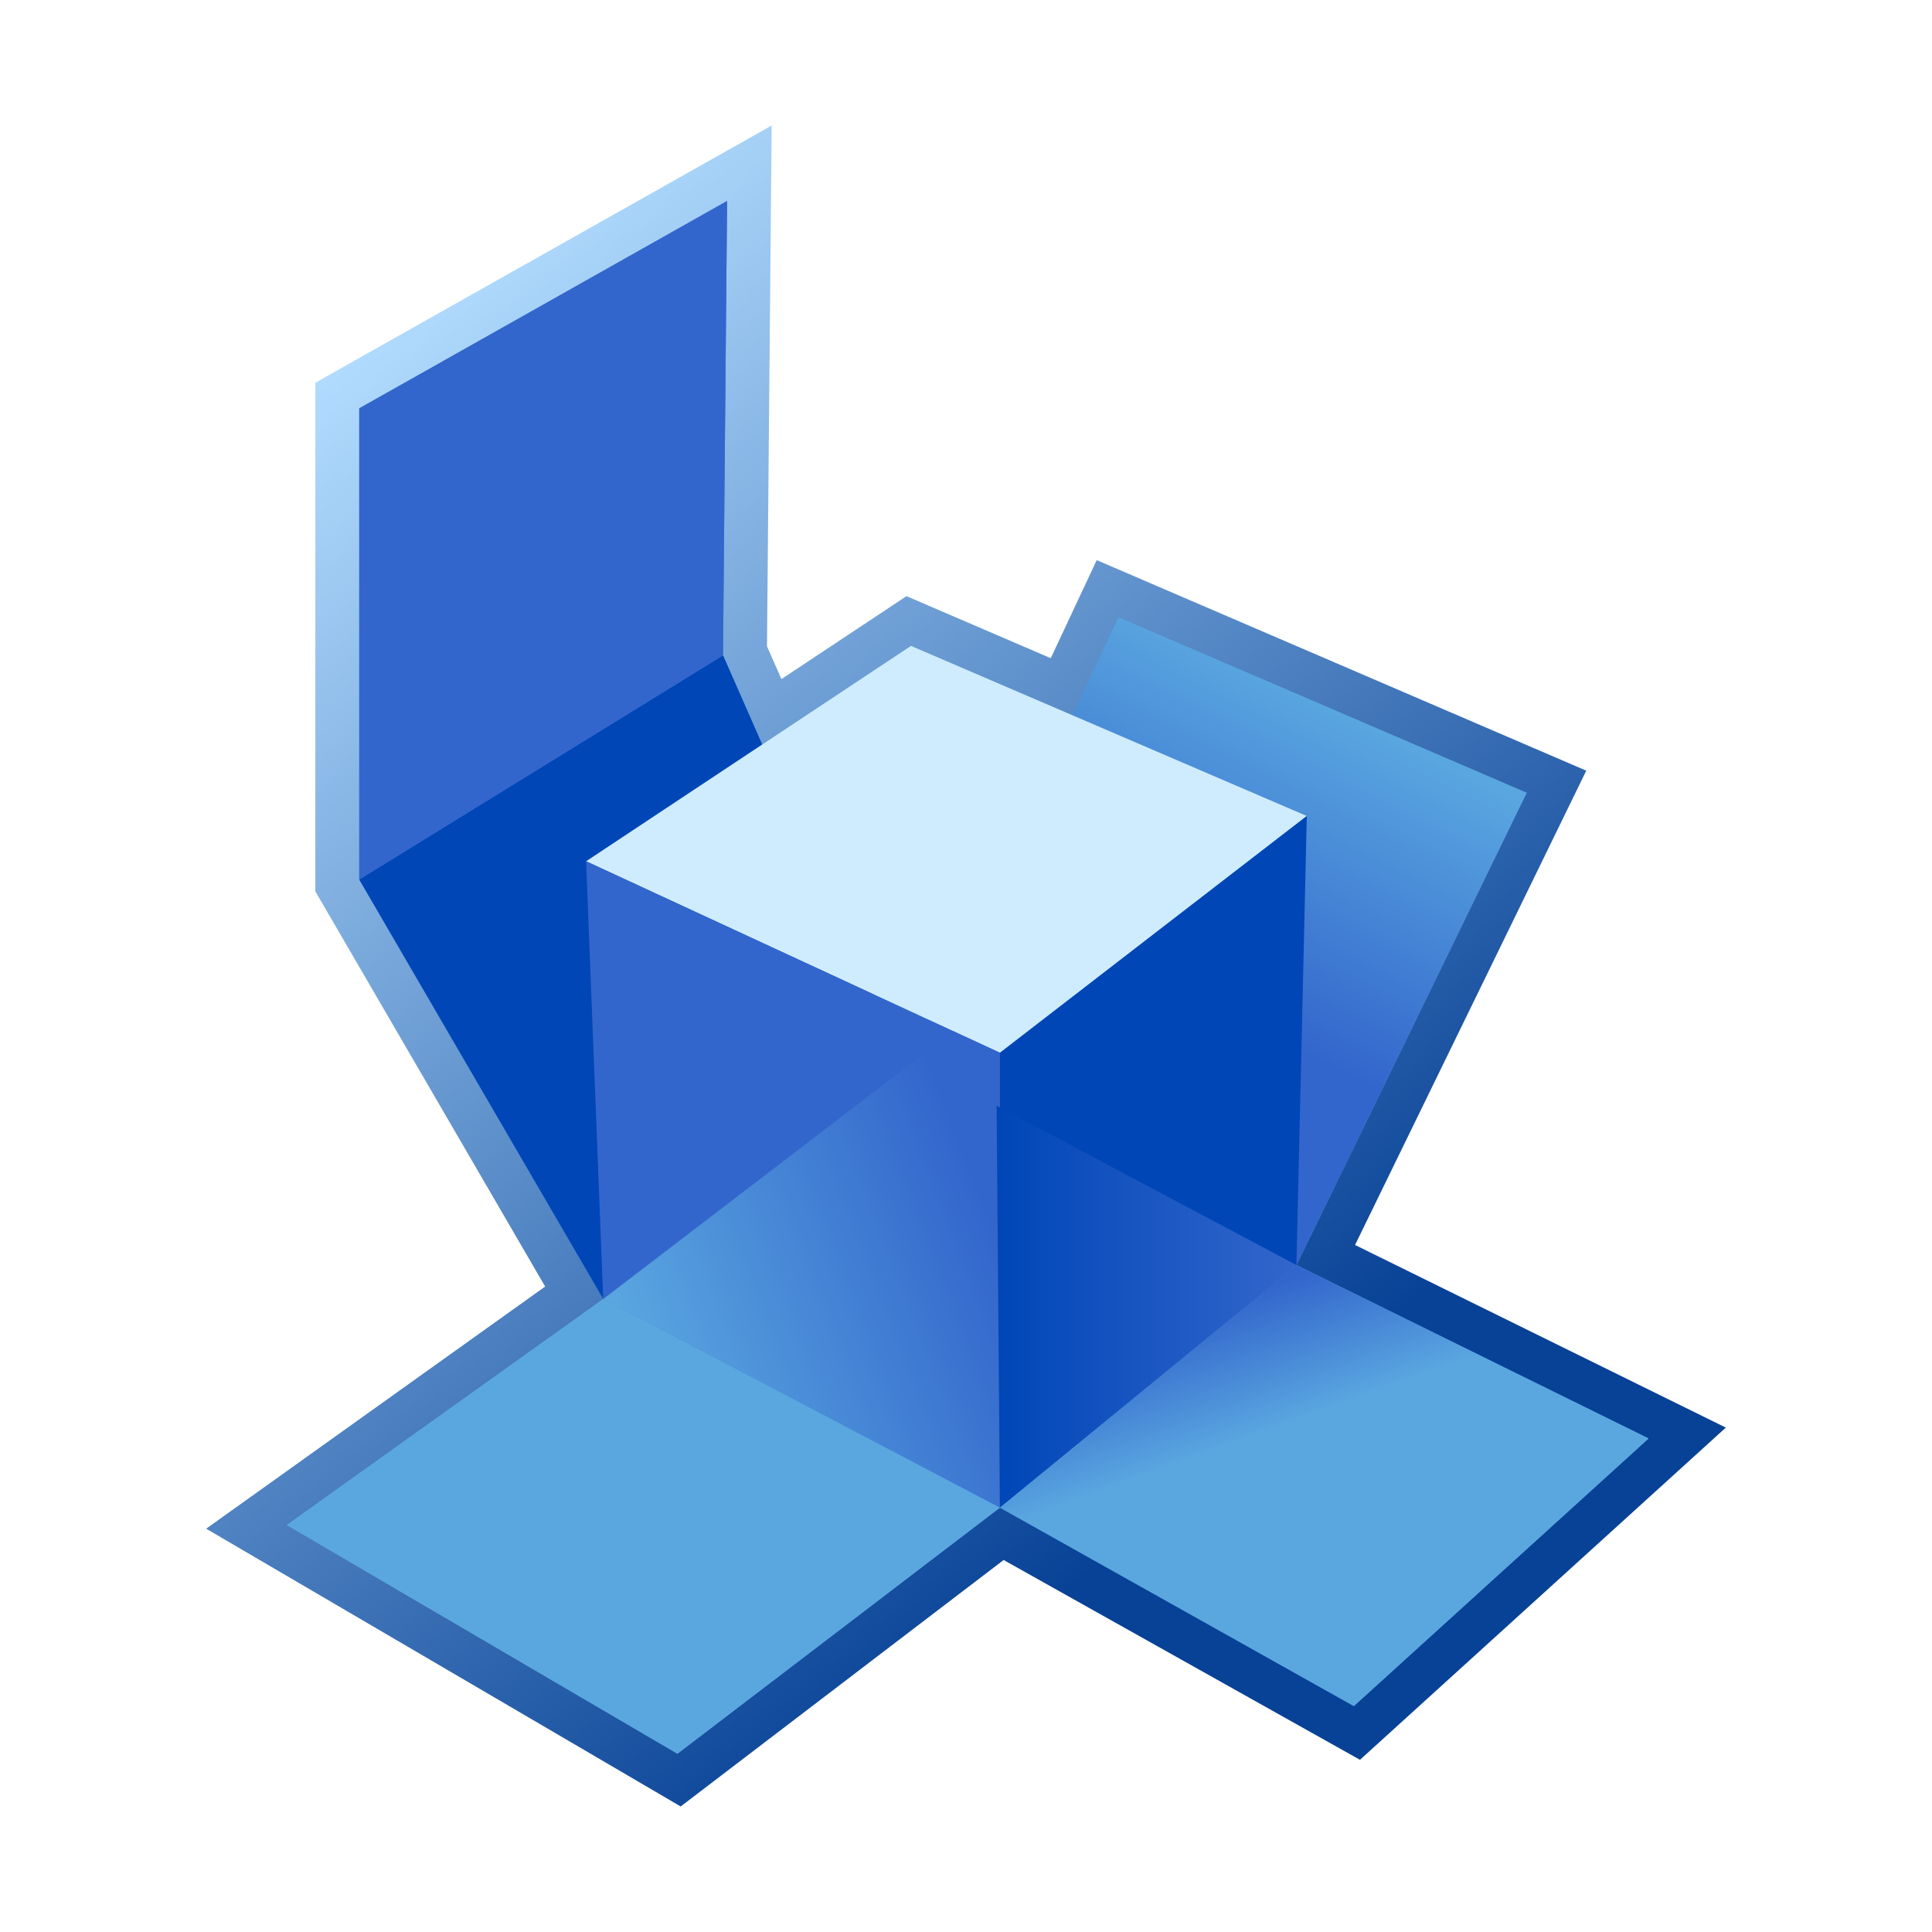
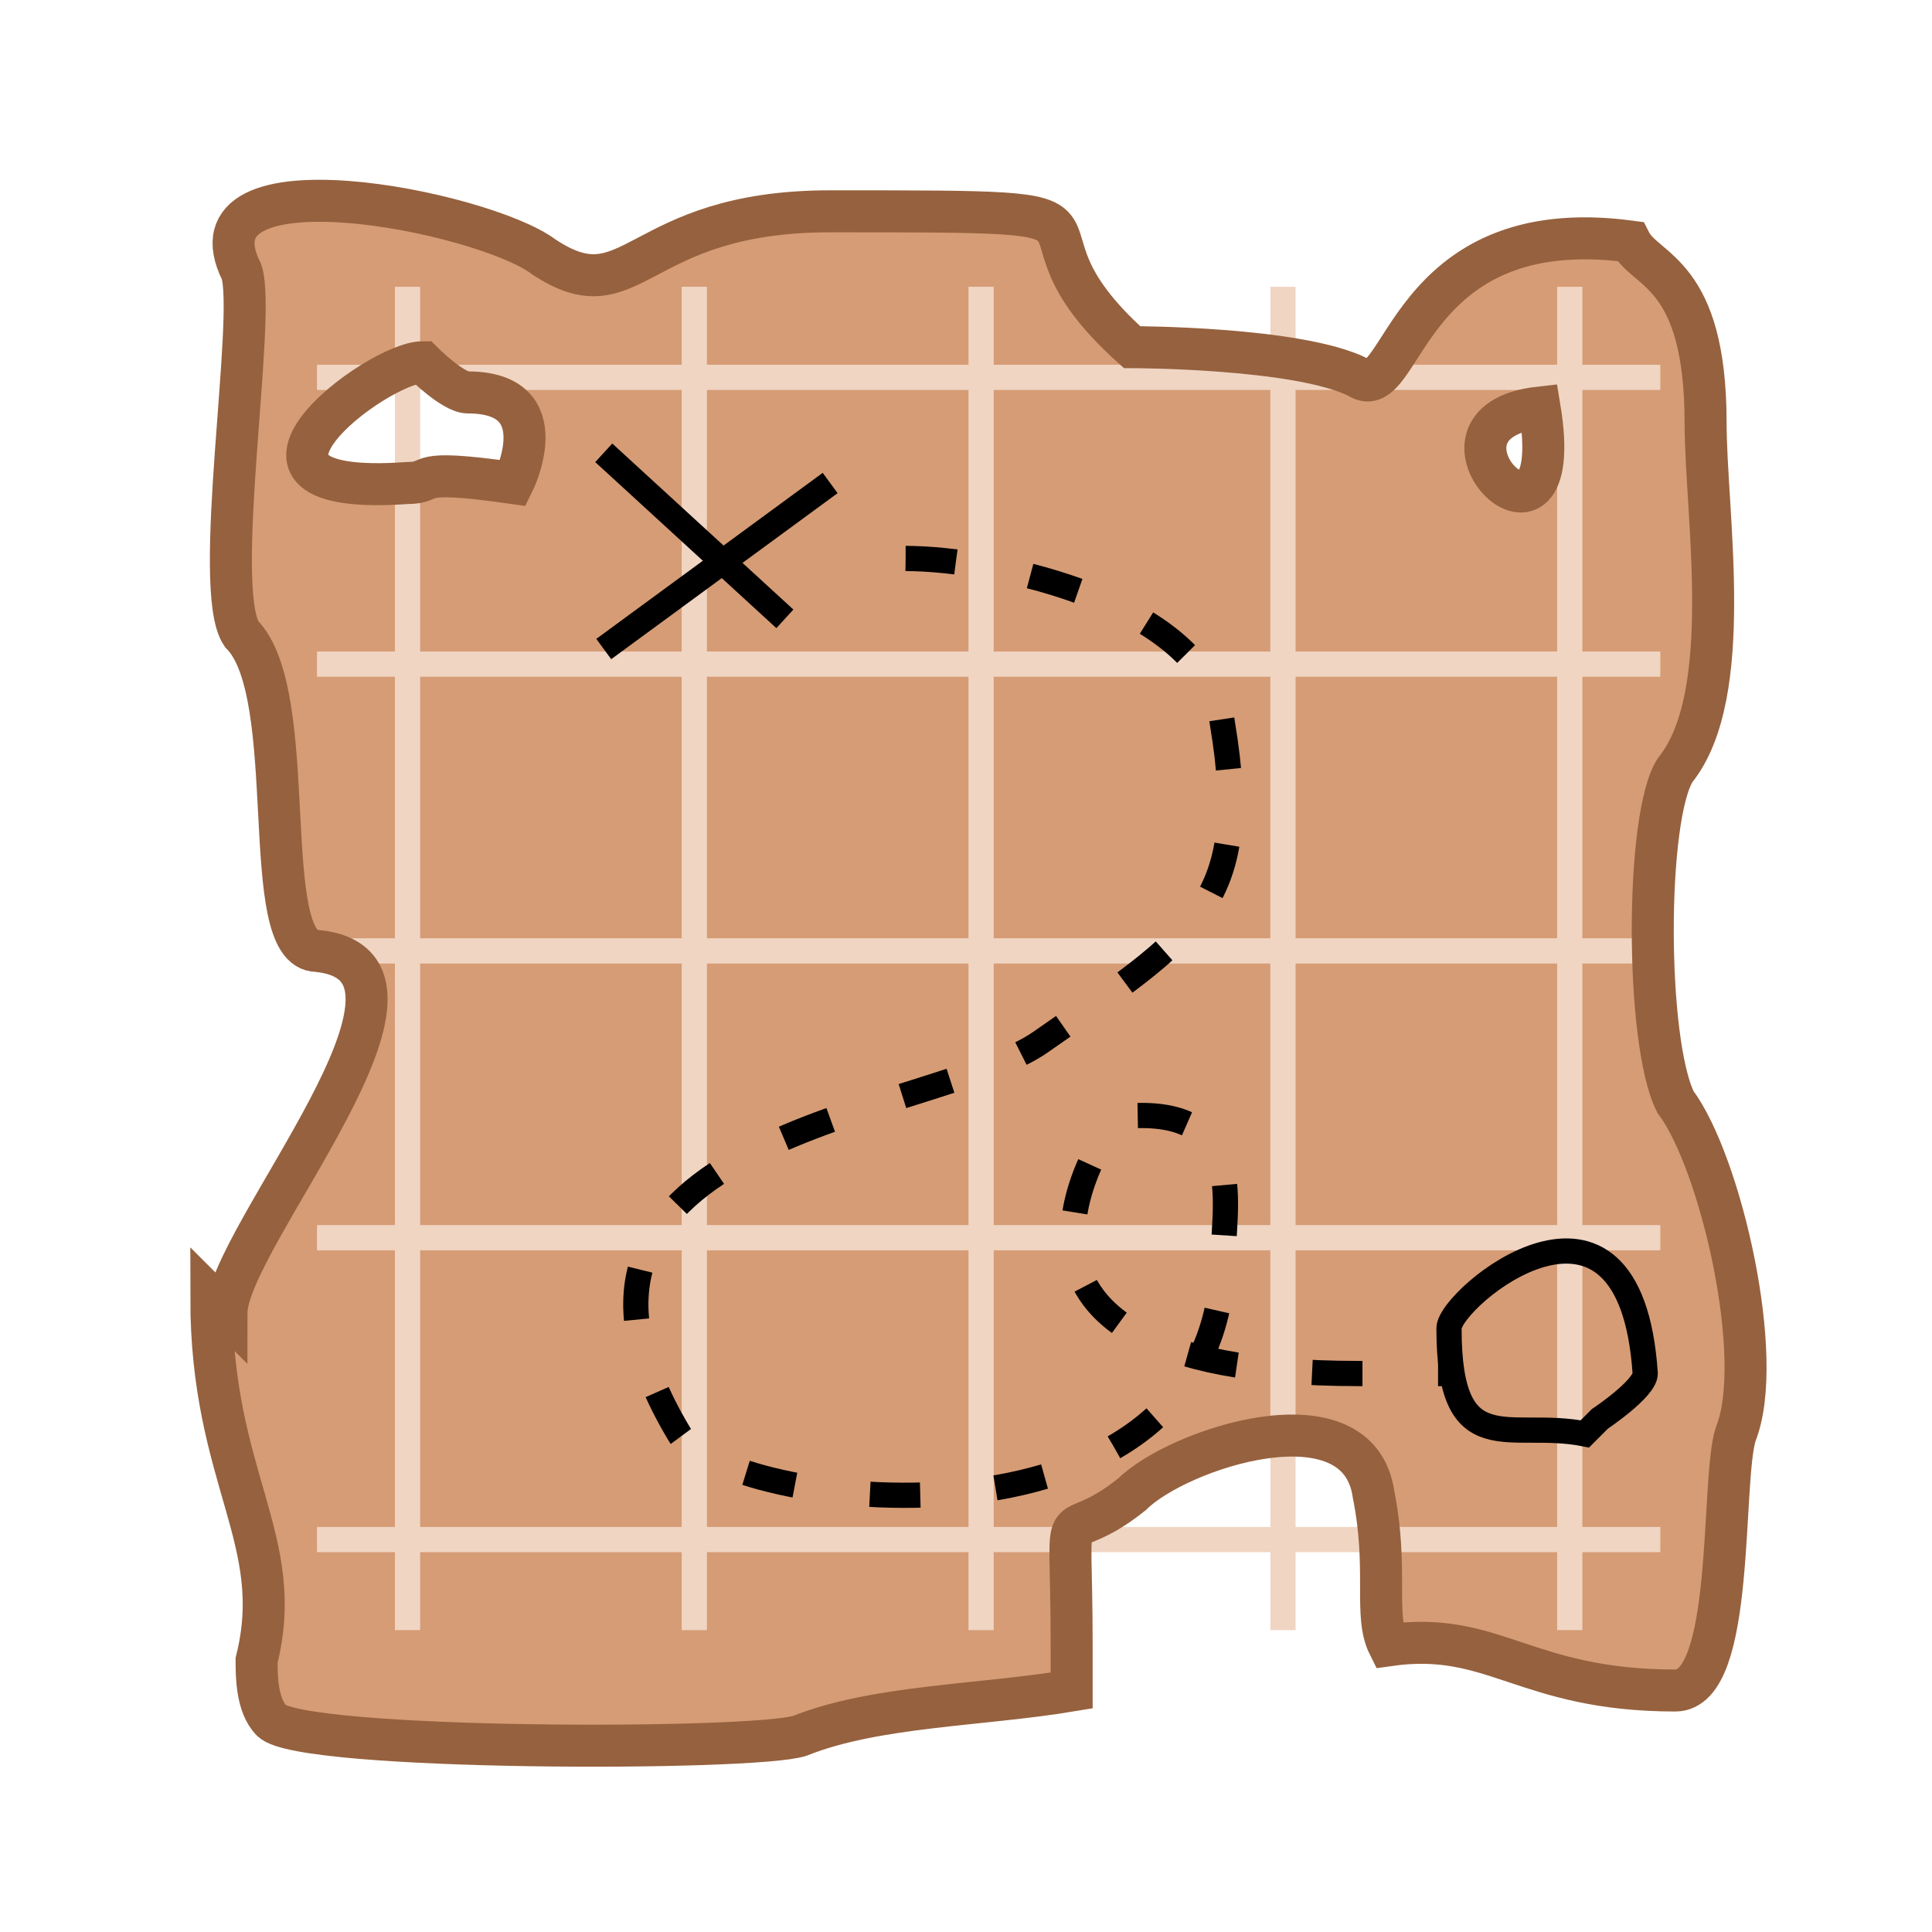
- <svg xmlns="http://www.w3.org/2000/svg" baseProfile="tiny" width="100%" height="100%" viewBox="0 0 88 87.999">
+ <svg xmlns="http://www.w3.org/2000/svg" baseProfile="tiny" fill-rule="evenodd" height="128px" version="1.1" viewBox="0 0 128 128" width="128px">
+   <g visibility="hidden">
+     <rect fill="none" height="115" width="115" x="7" y="7" />
+   </g>
  <g>
+     <path d="M102 27c2,12 -9,1 0,0l0 0zm-88 59c0,12 5,16 3,24 0,1 0,3 1,4 2,2 32,2 35,1 5,-2 12,-2 18,-3 0,-1 0,-2 0,-3 0,-11 -1,-6 4,-10 3,-3 15,-7 16,0 1,5 0,8 1,10 7,-1 9,3 19,3 4,0 3,-14 4,-17 2,-5 -1,-18 -4,-22 -2,-4 -2,-19 0,-22 4,-5 2,-17 2,-23 0,-10 -4,-10 -5,-12 -15,-2 -15,11 -18,9 -4,-2 -15,-2 -15,-2 -10,-9 3,-9 -20,-9 -13,0 -13,7 -19,3 -4,-3 -24,-7 -20,1 1,3 -2,21 0,24 4,4 1,21 5,21 10,1 -6,19 -6,24zm20 -54c-7,-1 -5,0 -7,0 -14,1 -2,-8 1,-8 0,0 2,2 3,2 6,0 3,6 3,6z" fill="#D69C75" />
    <g>
      <g>
        <g>
-           <rect fill="none" width="88" height="87.999" />
+           <line fill="none" stroke="#F0D5C3" stroke-width="1.67" x1="21" x2="110" y1="102" y2="102" />
+           <g>
+             <path d="M21 82c30,0 59,0 89,0" fill="none" stroke="#F0D5C3" stroke-width="1.67" />
+             <path d="M21 63c30,0 59,0 89,0" fill="none" stroke="#F0D5C3" stroke-width="1.67" />
+             <path d="M21 44c30,0 59,0 89,0" fill="none" stroke="#F0D5C3" stroke-width="1.67" />
+           </g>
+           <line fill="none" stroke="#F0D5C3" stroke-width="1.67" x1="21" x2="110" y1="25" y2="25" />
+           <line fill="none" stroke="#F0D5C3" stroke-width="1.67" x1="27" x2="27" y1="19" y2="108" />
+           <g>
+             <path d="M46 19c0,30 0,59 0,89" fill="none" stroke="#F0D5C3" stroke-width="1.67" />
+             <path d="M65 19c0,30 0,59 0,89" fill="none" stroke="#F0D5C3" stroke-width="1.67" />
+             <path d="M85 19c0,30 0,59 0,89" fill="none" stroke="#F0D5C3" stroke-width="1.67" />
+           </g>
+           <line fill="none" stroke="#F0D5C3" stroke-width="1.67" x1="104" x2="104" y1="19" y2="108" />
        </g>
      </g>
-       <g>
-         <linearGradient id="XMLID_7_" gradientUnits="userSpaceOnUse" x1="12.304" y1="18.38" x2="63.411" y2="79.287">
-           <stop offset="0" style="stop-color:#B3DDFF" />
-           <stop offset="0.815" style="stop-color:#084296" />
-           <stop offset="1" style="stop-color:#084296" />
-         </linearGradient>
-         <path fill="url(#XMLID_7_)" d="M32.135,7.415L14.363,17.432v23.167c0,0,8.926,15.351,10.468,18.001       c-2.386,1.704-15.44,11.03-15.44,11.03l21.613,12.652c0,0,12.907-9.85,14.71-11.226c1.979,1.109,16.231,9.101,16.231,9.101       l16.664-15.132c0,0-14.066-6.929-16.888-8.318c1.467-3.01,10.531-21.604,10.531-21.604l-22.298-9.59       c0,0-1.486,3.173-2.093,4.467c-2.046-0.88-6.573-2.826-6.573-2.826s-3.713,2.463-5.696,3.778       c-0.327-0.744-0.542-1.233-0.657-1.495c0.007-0.824,0.213-23.72,0.213-23.72L32.135,7.415z" />
-         <linearGradient id="XMLID_8_" gradientUnits="userSpaceOnUse" x1="40.828" y1="52.191" x2="16.2" y2="21.135">
-           <stop offset="0" style="stop-color:#5AA7E0" />
-           <stop offset="1" style="stop-color:#3366CC" />
-         </linearGradient>
-         <polygon fill="url(#XMLID_8_)" points="59.051,57.621 69.536,36.111 50.944,28.115 48.852,32.581 41.493,29.418 34.719,33.911        32.932,29.849 33.117,9.157 16.363,18.601 16.363,40.06 27.476,59.169 13.064,69.463 30.856,79.879 45.546,68.669        61.667,77.708 75.089,65.521 " />
-         <linearGradient id="XMLID_9_" gradientUnits="userSpaceOnUse" x1="60.585" y1="31.876" x2="53.858" y2="45.112">
-           <stop offset="0" style="stop-color:#5AA7E0" />
-           <stop offset="1" style="stop-color:#3366CC" />
-         </linearGradient>
-         <polygon fill="url(#XMLID_9_)" points="41.26,48.783 50.944,28.115 69.536,36.111 59.051,57.621 " />
-         <polygon fill="#0046B7" points="16.363,40.06 27.476,59.169 41.26,48.783 32.932,29.849 " />
-         <polygon fill="#3366CC" points="16.363,40.06 16.363,18.601 33.117,9.157 32.932,29.849 " />
-         <polygon fill="#CFECFF" points="26.696,39.23 41.493,29.418 59.523,37.168 45.546,47.954 " />
-         <path fill="#5AA7E0" d="M41.954,55.286" />
-         <polygon fill="#3366CC" points="26.696,39.23 27.476,59.169 45.546,68.669 45.546,47.954 " />
-         <polygon fill="#5AA7E0" points="13.064,69.463 27.476,59.169 45.546,68.669 30.856,79.879 " />
-         <linearGradient id="XMLID_10_" gradientUnits="userSpaceOnUse" x1="29.209" y1="63.684" x2="48.71" y2="56.198">
-           <stop offset="0" style="stop-color:#5AA7E0" />
-           <stop offset="0.006" style="stop-color:#5AA7E0" />
-           <stop offset="0.85" style="stop-color:#3366CC" />
-           <stop offset="1" style="stop-color:#3366CC" />
-         </linearGradient>
-         <polygon fill="url(#XMLID_10_)" points="43.423,46.971 27.476,59.169 45.546,68.669 45.546,47.954 " />
-         <polygon fill="#0046B7" points="45.546,47.954 45.546,68.669 59.051,57.621 59.523,37.168 " />
-         <linearGradient id="XMLID_11_" gradientUnits="userSpaceOnUse" x1="45.394" y1="59.519" x2="59.051" y2="59.519">
-           <stop offset="0" style="stop-color:#0046B7" />
-           <stop offset="1" style="stop-color:#3366CC" />
-         </linearGradient>
-         <polygon fill="url(#XMLID_11_)" points="45.394,50.368 45.546,68.669 59.051,57.621 " />
-         <linearGradient id="XMLID_12_" gradientUnits="userSpaceOnUse" x1="60.895" y1="68.681" x2="57.295" y2="58.792">
-           <stop offset="0" style="stop-color:#5AA7E0" />
-           <stop offset="0.41" style="stop-color:#5AA7E0" />
-           <stop offset="1" style="stop-color:#3366CC" />
-         </linearGradient>
-         <polygon fill="url(#XMLID_12_)" points="61.667,77.708 45.546,68.669 59.051,57.621 75.089,65.521 " />
-       </g>
    </g>
+     <path d="M102 27c2,12 -9,1 0,0l0 0zm-88 59c0,12 5,16 3,24 0,1 0,3 1,4 2,2 32,2 35,1 5,-2 12,-2 18,-3 0,-1 0,-2 0,-3 0,-11 -1,-6 4,-10 3,-3 15,-7 16,0 1,5 0,8 1,10 7,-1 9,3 19,3 4,0 3,-14 4,-17 2,-5 -1,-18 -4,-22 -2,-4 -2,-19 0,-22 4,-5 2,-17 2,-23 0,-10 -4,-10 -5,-12 -15,-2 -15,11 -18,9 -4,-2 -15,-2 -15,-2 -10,-9 3,-9 -20,-9 -13,0 -13,7 -19,3 -4,-3 -24,-7 -20,1 1,3 -2,21 0,24 4,4 1,21 5,21 10,1 -6,19 -6,24zm20 -54c-7,-1 -5,0 -7,0 -14,1 -2,-8 1,-8 0,0 2,2 3,2 6,0 3,6 3,6z" fill="none" stroke="#96613E" stroke-width="2.783" />
+   </g>
+   <g>
+     <g>
+       <line fill="none" stroke="black" stroke-width="1.67" x1="40" x2="52" y1="30" y2="41" />
+       <line fill="none" stroke="black" stroke-width="1.67" x1="55" x2="40" y1="32" y2="43" />
+     </g>
+     <path d="M60 37c6,0 20,3 21,11 2,12 -2,14 -12,21 -7,5 -36,6 -24,26 3,5 35,9 36,-11 0,-4 2,-11 -7,-10 0,0 -13,17 16,17 2,0 4,0 6,0" fill="none" stroke="black" stroke-dasharray="3.339 5.009" stroke-width="1.67" />
+     <path d="M105 95c-5,-1 -9,2 -9,-7 0,-2 12,-12 13,3 0,1 -3,3 -3,3z" fill="none" stroke="black" stroke-width="1.67" />
  </g>
</svg>
